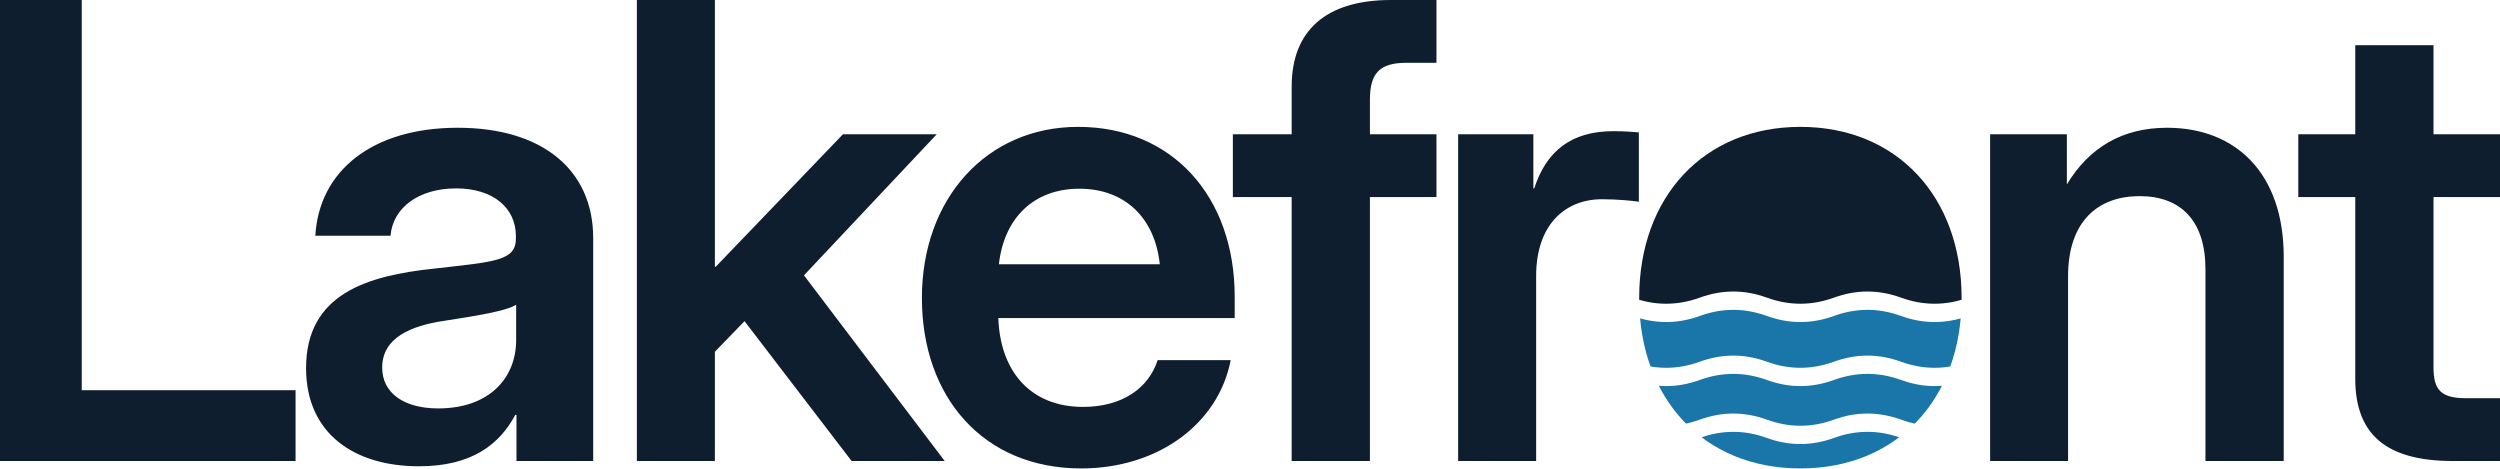
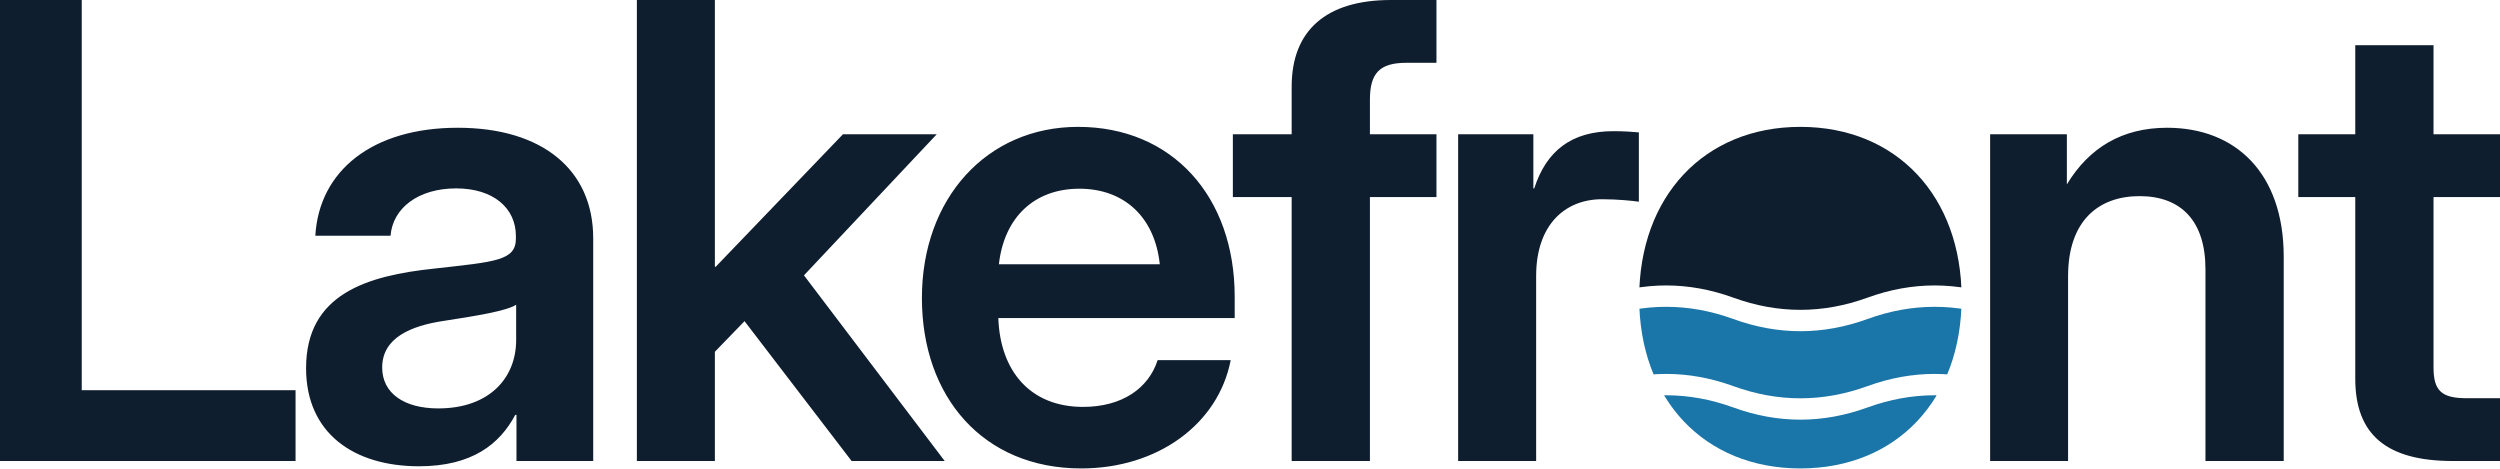
<svg xmlns="http://www.w3.org/2000/svg" viewBox="0 0 394.51 73.93" width="394.51" height="73.93" role="img" aria-label="Lakefront">
  <defs>
    <clipPath id="logo-o">
      <path d="M290.16 1.17C305.35 1.17 315.6 -9.72 315.6 -25.73C315.6 -41.75 305.35 -52.73 290.16 -52.73C274.97 -52.73 264.72 -41.75 264.72 -25.73C264.72 -9.72 274.97 1.17 290.16 1.17Z" />
    </clipPath>
  </defs>
  <path fill="#0F1E2E" transform="translate(-6.05 72.75)" d="M6.05 0H52.69V-11.18H18.95V-72.75H6.05ZM72.17 0.83C80.57 0.83 84.92 -2.69 87.36 -7.28H87.55V0H99.66V-35.16C99.66 -45.9 91.7 -52.59 78.28 -52.59C64.8 -52.59 56.4 -45.8 55.81 -35.55H67.68C68.02 -39.89 72.03 -43.02 78.03 -43.02C83.94 -43.02 87.46 -39.89 87.46 -35.5V-35.11C87.46 -31.59 84.18 -31.45 74.61 -30.37C63.97 -29.25 54.35 -26.37 54.35 -14.65C54.35 -4.35 61.92 0.83 72.17 0.83ZM75.2 -8.3C69.83 -8.3 66.36 -10.69 66.36 -14.75C66.36 -19.43 70.85 -21.34 76.13 -22.12C81.21 -22.9 85.99 -23.68 87.5 -24.66V-19.09C87.5 -13.09 83.26 -8.3 75.2 -8.3ZM106.55 0H118.86V-17.24L123.54 -22.07L140.44 0H155.13L132.92 -29.3L153.87 -51.56H139.07L119 -30.66H118.86V-72.75H106.55ZM176.67 1.17C188.73 1.17 198.3 -5.81 200.26 -15.92H188.73C187.32 -11.52 183.17 -8.54 176.96 -8.54C168.66 -8.54 163.88 -14.16 163.59 -22.56H200.89V-25.93C200.89 -41.75 191.03 -52.73 176.18 -52.73C161.73 -52.73 151.53 -41.41 151.53 -25.73C151.53 -10.11 161.19 1.17 176.67 1.17ZM163.68 -31.05C164.51 -38.43 169.25 -42.97 176.38 -42.97C183.51 -42.97 188.29 -38.43 189.07 -31.05ZM232.73 -51.56H222.23V-57.03C222.23 -61.23 223.79 -62.84 227.99 -62.84H232.73V-72.75H225.55C215.35 -72.75 209.88 -67.97 209.88 -59.08V-51.56H200.6V-41.65H209.88V0H222.23V-41.65H232.73ZM236.15 0H248.46V-29.2C248.46 -37.26 253 -41.31 258.86 -41.31C261.3 -41.31 263.74 -41.06 264.67 -40.92V-51.86C263.69 -51.95 262.32 -52.05 260.66 -52.05C254.02 -52.05 250.07 -48.93 248.16 -43.02H248.02V-51.56H236.15ZM332.4 -29.15C332.4 -37.94 337.23 -41.8 343.68 -41.8C350.27 -41.8 354.08 -37.84 354.08 -30.27V0H366.43V-32.23C366.43 -45.46 358.82 -52.59 348.03 -52.59C340.95 -52.59 335.72 -49.46 332.21 -43.65V-51.56H320.1V0H332.4ZM400.57 -51.56H390.07V-65.62H377.72V-51.56H368.73V-41.65H377.72V-12.99C377.72 -4.15 382.65 0 393.15 0H400.57V-9.91H395.29C391.29 -9.91 390.07 -11.13 390.07 -14.79V-41.65H400.57Z" />
  <g transform="translate(-6.05 72.75)">
    <g clip-path="url(#logo-o)">
-       <path fill="#0F1E2E" d="M253.1 -53.73Q258.39 -53.73 263.69 -53.73Q268.98 -53.73 274.28 -53.73Q279.57 -53.73 284.87 -53.73Q290.16 -53.73 295.45 -53.73Q300.75 -53.73 306.04 -53.73Q311.34 -53.73 316.63 -53.73L316.63 -25.78Q311.34 -23.86 306.04 -25.78Q300.75 -27.71 295.45 -25.78Q290.16 -23.86 284.87 -25.78Q279.57 -27.71 274.28 -25.78Q268.98 -23.86 263.69 -25.78Q258.39 -27.71 253.1 -25.78Z" />
-       <path fill="#1A75A8" d="M253.1 -22.89Q258.39 -24.82 263.69 -22.89Q268.98 -20.97 274.28 -22.89Q279.57 -24.82 284.87 -22.89Q290.16 -20.97 295.45 -22.89Q300.75 -24.82 306.04 -22.89Q311.34 -20.97 316.63 -22.89L316.63 -15.67Q311.34 -13.75 306.04 -15.67Q300.75 -17.6 295.45 -15.67Q290.16 -13.75 284.87 -15.67Q279.57 -17.6 274.28 -15.67Q268.98 -13.75 263.69 -15.67Q258.39 -17.6 253.1 -15.67ZM253.1 -12.79Q258.39 -14.71 263.69 -12.79Q268.98 -10.86 274.28 -12.79Q279.57 -14.71 284.87 -12.79Q290.16 -10.86 295.45 -12.79Q300.75 -14.71 306.04 -12.79Q311.34 -10.86 316.63 -12.79L316.63 -6.53Q311.34 -4.6 306.04 -6.53Q300.75 -8.45 295.45 -6.53Q290.16 -4.6 284.87 -6.53Q279.57 -8.45 274.28 -6.53Q268.98 -4.6 263.69 -6.53Q258.39 -8.45 253.1 -6.53ZM253.1 -3.64Q258.39 -5.57 263.69 -3.64Q268.98 -1.72 274.28 -3.64Q279.57 -5.57 284.87 -3.64Q290.16 -1.72 295.45 -3.64Q300.75 -5.57 306.04 -3.64Q311.34 -1.72 316.63 -3.64L316.63 3.17Q311.34 3.17 306.04 3.17Q300.75 3.17 295.45 3.17Q290.16 3.17 284.87 3.17Q279.57 3.17 274.28 3.17Q268.98 3.17 263.69 3.17Q258.39 3.17 253.1 3.17Z" />
+       <path fill="#0F1E2E" d="M258.39 -53.73Q268.98 -53.73 279.57 -53.73Q290.16 -53.73 300.75 -53.73Q311.34 -53.73 321.93 -53.73L321.93 -25.78Q311.34 -29.63 300.75 -25.78Q290.16 -21.93 279.57 -25.78Q268.98 -29.63 258.39 -25.78Z" />
+       <path fill="#1A75A8" d="M258.39 -22.41Q268.98 -26.26 279.57 -22.41Q290.16 -18.56 300.75 -22.41Q311.34 -26.26 321.93 -22.41L321.93 -11.82Q311.34 -15.67 300.75 -11.82Q290.16 -7.97 279.57 -11.82Q268.98 -15.67 258.39 -11.82ZM258.39 -8.45Q268.98 -12.3 279.57 -8.45Q290.16 -4.6 300.75 -8.45Q311.34 -12.3 321.93 -8.45L321.93 3.17Q311.34 3.17 300.75 3.17Q290.16 3.17 279.57 3.17Q268.98 3.17 258.39 3.17Z" />
    </g>
  </g>
</svg>
